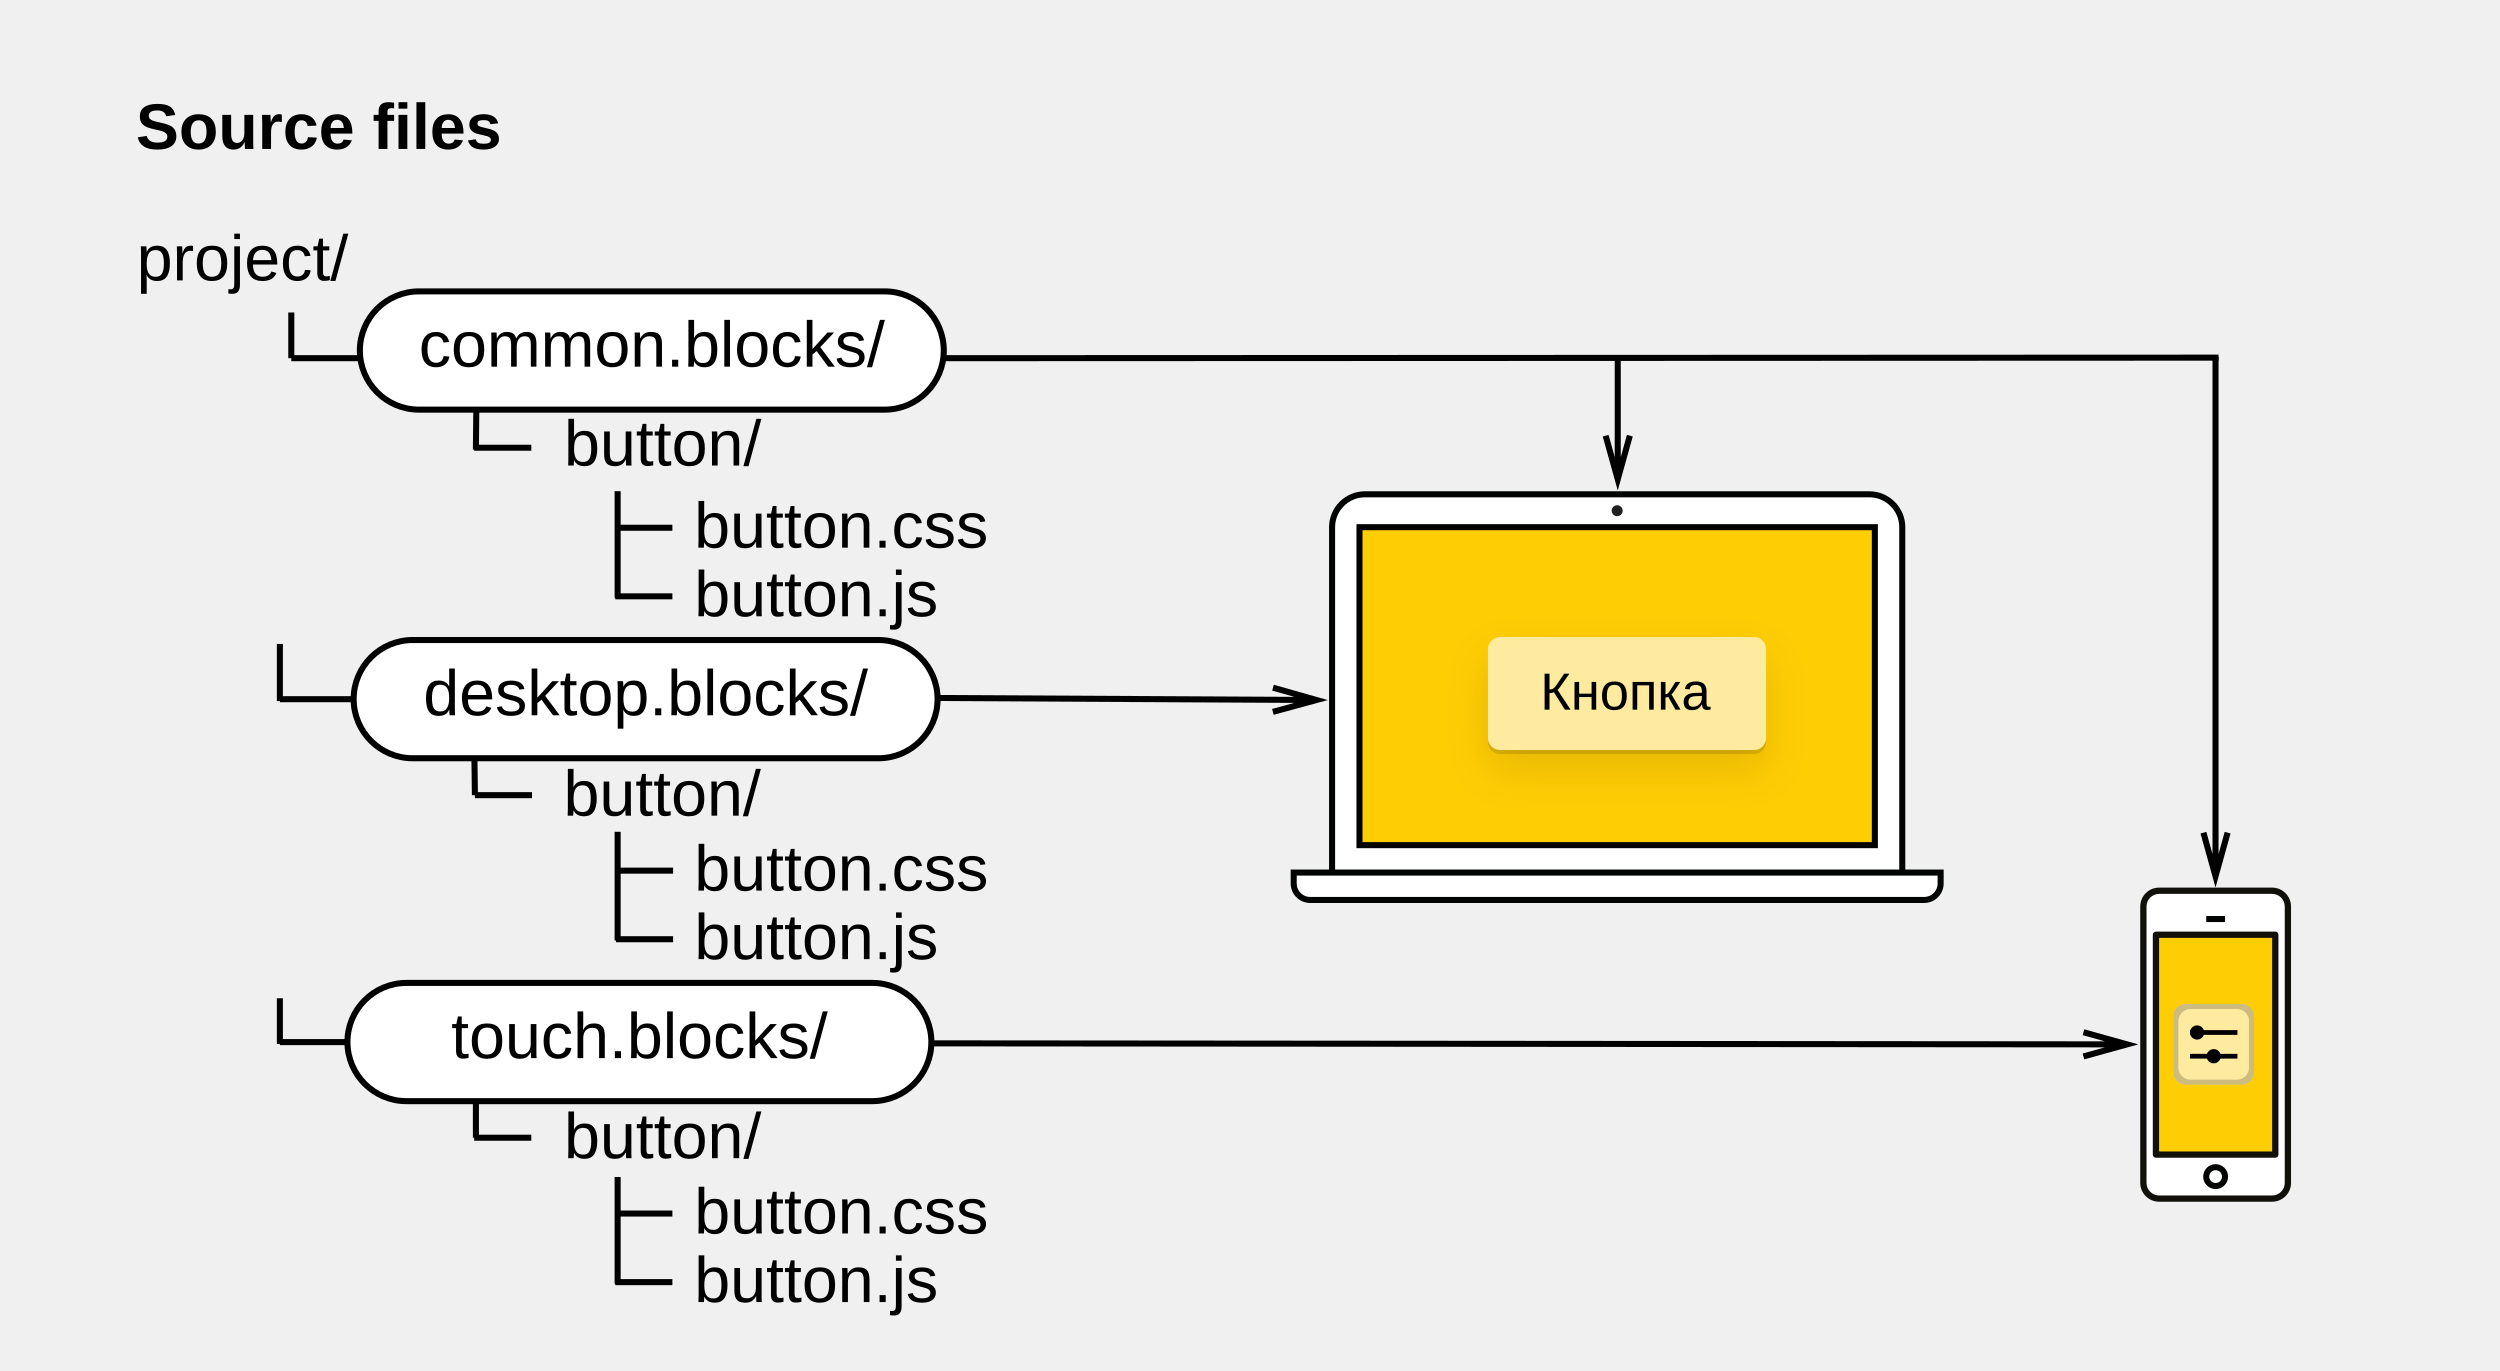
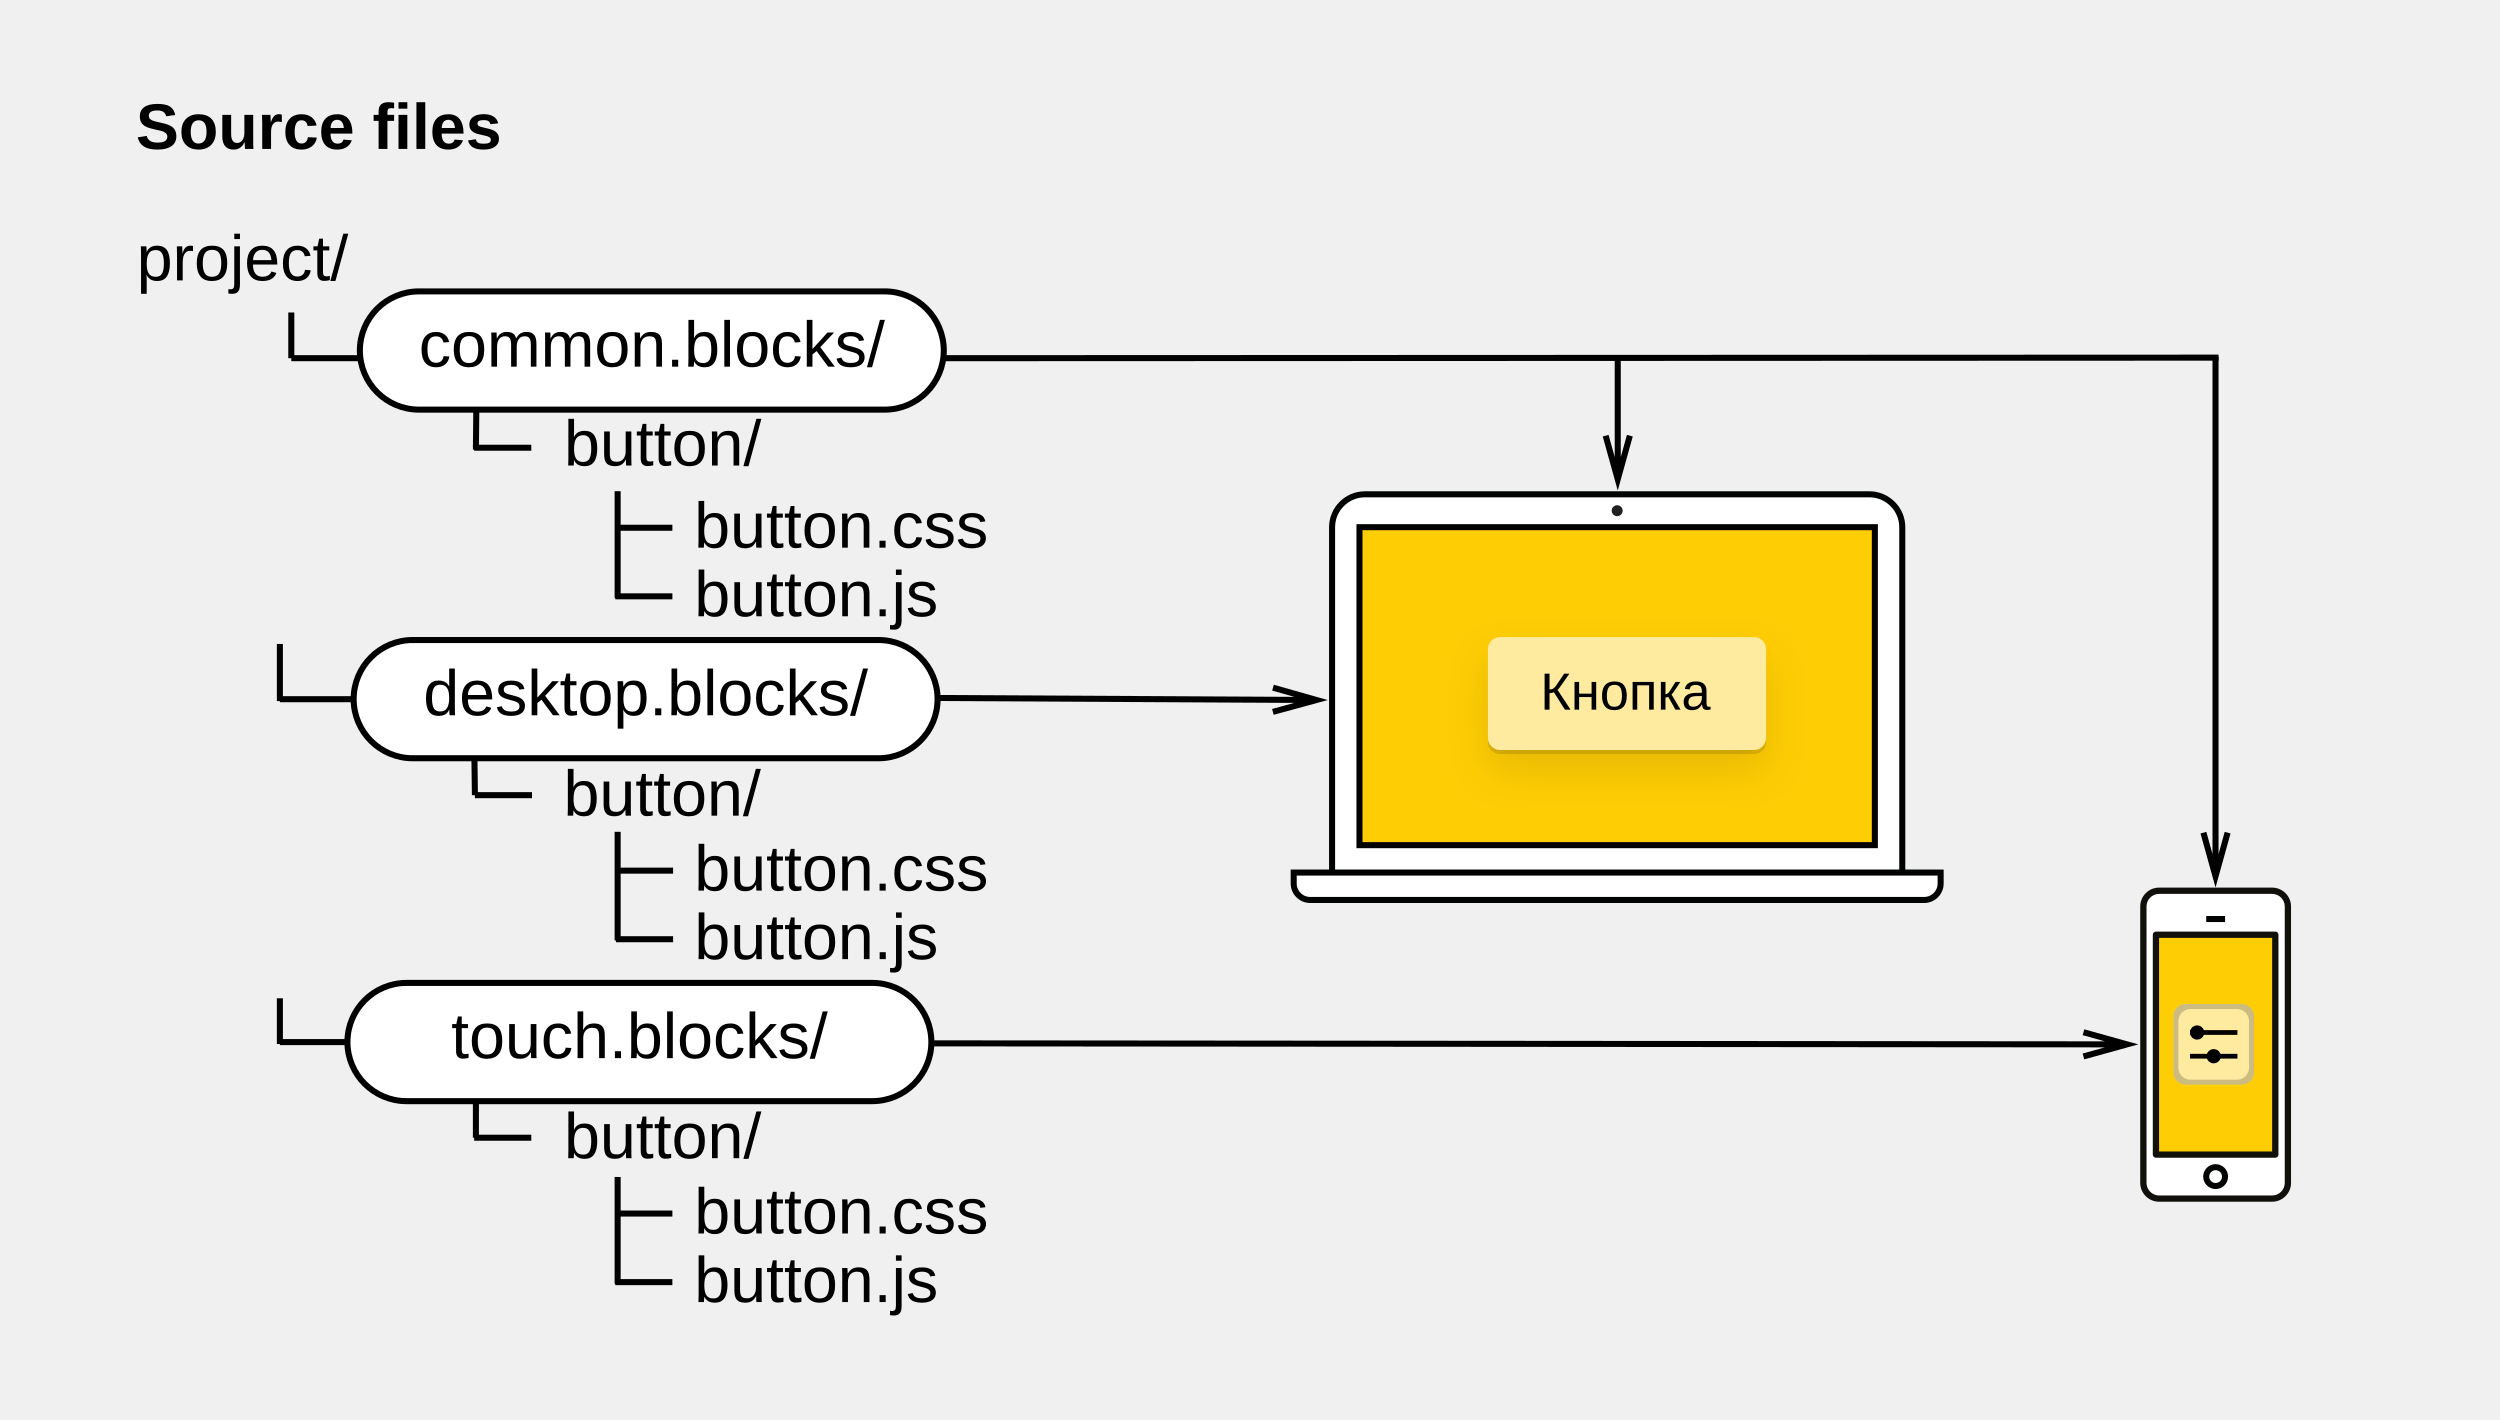
- <svg xmlns="http://www.w3.org/2000/svg" xmlns:xlink="http://www.w3.org/1999/xlink" width="620" height="340" viewBox="0 0 620 340" style="background:#fff">
+ <svg xmlns="http://www.w3.org/2000/svg" xmlns:xlink="http://www.w3.org/1999/xlink" width="620" height="352" viewBox="0 0 620 352" style="background:#fff">
  <defs>
    <rect id="b" width="69" height="28" rx="3" />
    <filter x="-50%" y="-50%" width="200%" height="200%" filterUnits="objectBoundingBox" id="a">
      <feOffset dy="1" in="SourceAlpha" result="shadowOffsetOuter1" />
      <feColorMatrix values="0 0 0 0 0 0 0 0 0 0 0 0 0 0 0 0 0 0 0.12 0" in="shadowOffsetOuter1" result="shadowMatrixOuter1" />
      <feOffset dy="5" in="SourceAlpha" result="shadowOffsetOuter2" />
      <feGaussianBlur stdDeviation="5" in="shadowOffsetOuter2" result="shadowBlurOuter2" />
      <feColorMatrix values="0 0 0 0 0 0 0 0 0 0 0 0 0 0 0 0 0 0 0.1 0" in="shadowBlurOuter2" result="shadowMatrixOuter2" />
      <feMerge>
        <feMergeNode in="shadowMatrixOuter1" />
        <feMergeNode in="shadowMatrixOuter2" />
      </feMerge>
    </filter>
    <rect id="c" width="20" height="20" rx="3" />
    <filter x="-50%" y="-50%" width="200%" height="200%" filterUnits="objectBoundingBox" id="d">
      <feMorphology radius="1" in="SourceAlpha" result="shadowSpreadInner1" />
      <feOffset in="shadowSpreadInner1" result="shadowOffsetInner1" />
      <feComposite in="shadowOffsetInner1" in2="SourceAlpha" operator="arithmetic" k2="-1" k3="1" result="shadowInnerInner1" />
      <feColorMatrix values="0 0 0 0 0 0 0 0 0 0 0 0 0 0 0 0 0 0 0.2 0" in="shadowInnerInner1" />
    </filter>
  </defs>
  <g fill="none" fill-rule="evenodd">
    <path d="M12.428 17.968h133.228v28.346H12.428z" />
    <text fill="#000" font-family="Arial-BoldMT, Arial" font-size="16" font-weight="bold" transform="translate(12.428 17.26)">
      <tspan x="21.26" y="19.68">Source files</tspan>
    </text>
    <path d="M118.177 96.637l-.154 14.88m-.43-.479h14.17" stroke="#000" stroke-width="1.5" fill="#000" />
    <path d="M122.142 100.74h84.419v19.843h-84.419z" />
    <text fill="#000" font-family="ArialMT, Arial" font-size="16" transform="translate(122.142 100.528)">
      <tspan x="17.74" y="14.93">button/</tspan>
    </text>
    <path d="M152.581 130.881h14.17" stroke="#000" stroke-width="1.5" fill="#000" />
    <path d="M17.827 54.819h84.6v19.843h-84.6z" />
    <text fill="#000" font-family="ArialMT, Arial" font-size="16" transform="translate(17.827 54.607)">
      <tspan x="16.07" y="14.93">project/</tspan>
    </text>
    <path d="M72.239 88.83h19.84M72.243 77.496v11.34m80.929 32.978v26.46" stroke="#000" stroke-width="1.5" fill="#000" />
    <path d="M159.701 143.074h85.451v9.921h-85.451z" />
    <text fill="#000" font-family="ArialMT, Arial" font-size="16" transform="translate(159.701 137.941)">
      <tspan x="12.48" y="14.89">button.js</tspan>
    </text>
    <path d="M165.937 126.066h85.377v9.921h-85.377z" />
    <text fill="#000" font-family="ArialMT, Arial" font-size="16" transform="translate(165.937 120.933)">
      <tspan x="6.22" y="14.89">button.css</tspan>
    </text>
    <path d="M152.581 147.889h14.17m-49.141 36.622l.167 12.69m-.005-.005h14.17" stroke="#000" stroke-width="1.5" fill="#000" />
    <text transform="translate(139.7 187.35)" font-size="16" font-family="ArialMT, Arial" fill="#000">
      <tspan x=".05" y="14.93">button/</tspan>
    </text>
    <path d="M152.76 215.92h14.17m-97.526-42.519h19.84M69.409 159.7v14.17m83.763 32.417v26.95" stroke="#000" stroke-width="1.5" fill="#000" />
    <text transform="translate(172.126 222.981)" font-size="16" font-family="ArialMT, Arial" fill="#000">
      <tspan x=".08" y="14.89">button.js</tspan>
    </text>
    <text transform="translate(171.362 205.973)" font-size="16" font-family="ArialMT, Arial" fill="#000">
      <tspan x=".82" y="14.89">button.css</tspan>
    </text>
    <path d="M152.76 232.928h14.17m-48.907 31.028v18.2m-.43-.003h14.17" stroke="#000" stroke-width="1.5" fill="#000" />
    <text transform="translate(139.142 272.308)" font-size="16" font-family="ArialMT, Arial" fill="#000">
      <tspan x=".74" y="14.93">button/</tspan>
    </text>
    <path d="M152.581 300.96h14.17m-97.347-42.52h19.84m-19.835-10.866v11.34m83.763 32.979v26.46" stroke="#000" stroke-width="1.5" fill="#000" />
    <text transform="translate(171.701 308.02)" font-size="16" font-family="ArialMT, Arial" fill="#000">
      <tspan x=".48" y="14.89">button.js</tspan>
    </text>
    <text transform="translate(171.362 291.012)" font-size="16" font-family="ArialMT, Arial" fill="#000">
      <tspan x=".82" y="14.89">button.css</tspan>
    </text>
    <path d="M152.581 317.968h14.17" stroke="#000" stroke-width="1.5" fill="#000" />
    <g transform="translate(87.706 157.993)">
      <rect stroke="#000" stroke-width="1.5" fill="#FFF" y=".73" width="144.813" height="29.324" rx="14.662" />
      <text fill="#000" font-family="ArialMT, Arial" font-size="16">
        <tspan x="17.27" y="19.39">desktop.blocks/</tspan>
      </text>
    </g>
    <g transform="translate(89.247 71.536)">
      <rect stroke="#000" stroke-width="1.5" fill="#FFF" y=".73" width="144.813" height="29.324" rx="14.662" />
      <text fill="#000" font-family="ArialMT, Arial" font-size="16">
        <tspan x="14.61" y="19.39">common.blocks/</tspan>
      </text>
    </g>
    <g transform="translate(86.166 243.032)">
      <rect stroke="#000" stroke-width="1.5" fill="#FFF" y=".73" width="144.813" height="29.324" rx="14.662" />
      <text fill="#000" font-family="ArialMT, Arial" font-size="16">
        <tspan x="25.72" y="19.39">touch.blocks/</tspan>
      </text>
    </g>
    <path d="M231.5 258.75l296 .255m-10.803 2.991l10.803-2.99-10.797-3.01M232.49 173.102l93.997.498m-10.815 2.943l10.815-2.943-10.784-3.057M401.2 88.827v30.023m-3-10.8l3 10.8 3-10.8" stroke="#000" stroke-width="1.5" />
    <path d="M406.497 216.402h-85.66v2.72c0 2.24 1.84 4.07 4.08 4.07h152.28c2.25 0 4.08-1.83 4.08-4.07v-2.72h-74.78zm57.108-93.818h-125.09c-4.49 0-8.16 3.67-8.16 8.16v85.65h141.41v-85.65c0-4.49-3.68-8.16-8.16-8.16z" stroke="#010202" stroke-width="1.5" fill="#FFF" />
    <path d="M402.418 126.655c0 .76-.61 1.36-1.36 1.36-.75 0-1.36-.6-1.36-1.36 0-.75.61-1.36 1.36-1.36.75 0 1.36.61 1.36 1.36z" fill="#202021" />
    <path d="M406.495 171.529h-10.88c0-16.32 9.52-28.55 9.52-28.55h-29.91a4.09 4.09 0 0 0-4.08 4.08v44.87c0 2.24 1.84 4.07 4.08 4.07h31.88c-2.99-12.64-.61-24.47-.61-24.47z" stroke="#010202" stroke-width="1.5" fill="#FFCC09" />
    <path d="M379.303 178.332s9.52 5.43 21.75 5.43c12.24 0 21.76-5.43 21.76-5.43h-43.51z" />
    <path d="M379.303 178.332s9.52 5.43 21.75 5.43c12.24 0 21.76-5.43 21.76-5.43" stroke="#010202" stroke-width="1.5" fill="#000" />
    <path d="M386.101 153.858v5.43z" />
    <path d="M386.101 153.858v5.43" stroke="#010202" stroke-width="1.5" fill="#000" />
    <path d="M413.295 153.858v5.43z" />
    <path d="M413.295 153.858v5.43" stroke="#010202" stroke-width="1.5" fill="#000" />
    <path d="M407.107 195.999h19.78c2.25 0 4.08-1.83 4.08-4.07v-44.87c0-2.25-1.83-4.08-4.08-4.08h-21.75l1.97 53.02z" />
    <path d="M407.107 195.999h19.78c2.25 0 4.08-1.83 4.08-4.07v-44.87c0-2.25-1.83-4.08-4.08-4.08h-21.75" stroke="#010202" stroke-width="1.5" fill="#000" />
    <path d="M337.153 130.74h127.81v78.86h-127.81z" stroke="#010202" stroke-width="1.5" fill="#FFCD04" />
    <path d="M549.45 88.497V217.3m-3-10.8l3 10.8 3-10.8" stroke="#000" stroke-width="1.5" />
    <path d="M535.457 297.248c-2.15 0-3.9-1.75-3.9-3.89v-68.56c0-2.14 1.75-3.89 3.9-3.89h28.04c2.14 0 3.9 1.75 3.9 3.89v68.56c0 2.14-1.76 3.89-3.9 3.89h-28.04z" fill="#FFF" />
    <path d="M563.498 221.687c1.71 0 3.12 1.4 3.12 3.11v68.56c0 1.71-1.41 3.12-3.12 3.12h-28.05c-1.71 0-3.11-1.41-3.11-3.12v-68.56c0-1.71 1.4-3.11 3.11-3.11h28.05zm0-1.56h-28.05c-2.57 0-4.67 2.1-4.67 4.67v68.56c0 2.57 2.1 4.67 4.67 4.67h28.05c2.57 0 4.68-2.1 4.68-4.67v-68.56c0-2.57-2.11-4.67-4.68-4.67z" fill="#12100B" />
    <path d="M534.673 231.81h29.605v54.536h-29.605z" fill="#FFCD04" />
    <path d="M563.494 232.59v52.98h-28.04v-52.98h28.04zm.78-1.56h-29.6c-.43 0-.78.35-.78.78v54.54c0 .42.35.77.78.77h29.6c.43 0 .78-.35.78-.77v-54.54c0-.43-.35-.78-.78-.78z" fill="#12100B" />
    <ellipse cx="2.337" cy="2.717" rx="2.337" ry="2.337" transform="translate(547.138 289.081)" stroke="#010202" stroke-width="1.5" fill="#FFF" />
    <path d="M551.813 227.92h-4.67" stroke="#010202" stroke-width="1.5" fill="#000" />
    <path d="M234.03 88.83l316.17-.135" stroke="#000" stroke-width="1.5" fill="#000" />
    <g transform="translate(369 158)">
      <use fill="#000" filter="url(#a)" xlink:href="#b" />
      <use fill="#FFEBA0" xlink:href="#b" />
    </g>
    <text font-family="ArialMT, Arial" font-size="13" fill="#000" transform="translate(369 158)">
      <tspan x="13" y="18">Кнопка</tspan>
    </text>
    <g transform="translate(539 249)">
      <use fill="#FFEBA0" xlink:href="#c" />
      <use fill="#000" filter="url(#d)" xlink:href="#c" />
    </g>
    <g transform="translate(543.118 254.294)" fill="#000">
      <path d="M0 1.176h11.765v1.176H0zm0 5.883h11.765v1.176H0z" />
      <ellipse cx="5.882" cy="7.647" rx="1.765" ry="1.765" />
      <ellipse cx="1.765" cy="1.765" rx="1.765" ry="1.765" />
    </g>
  </g>
</svg>
